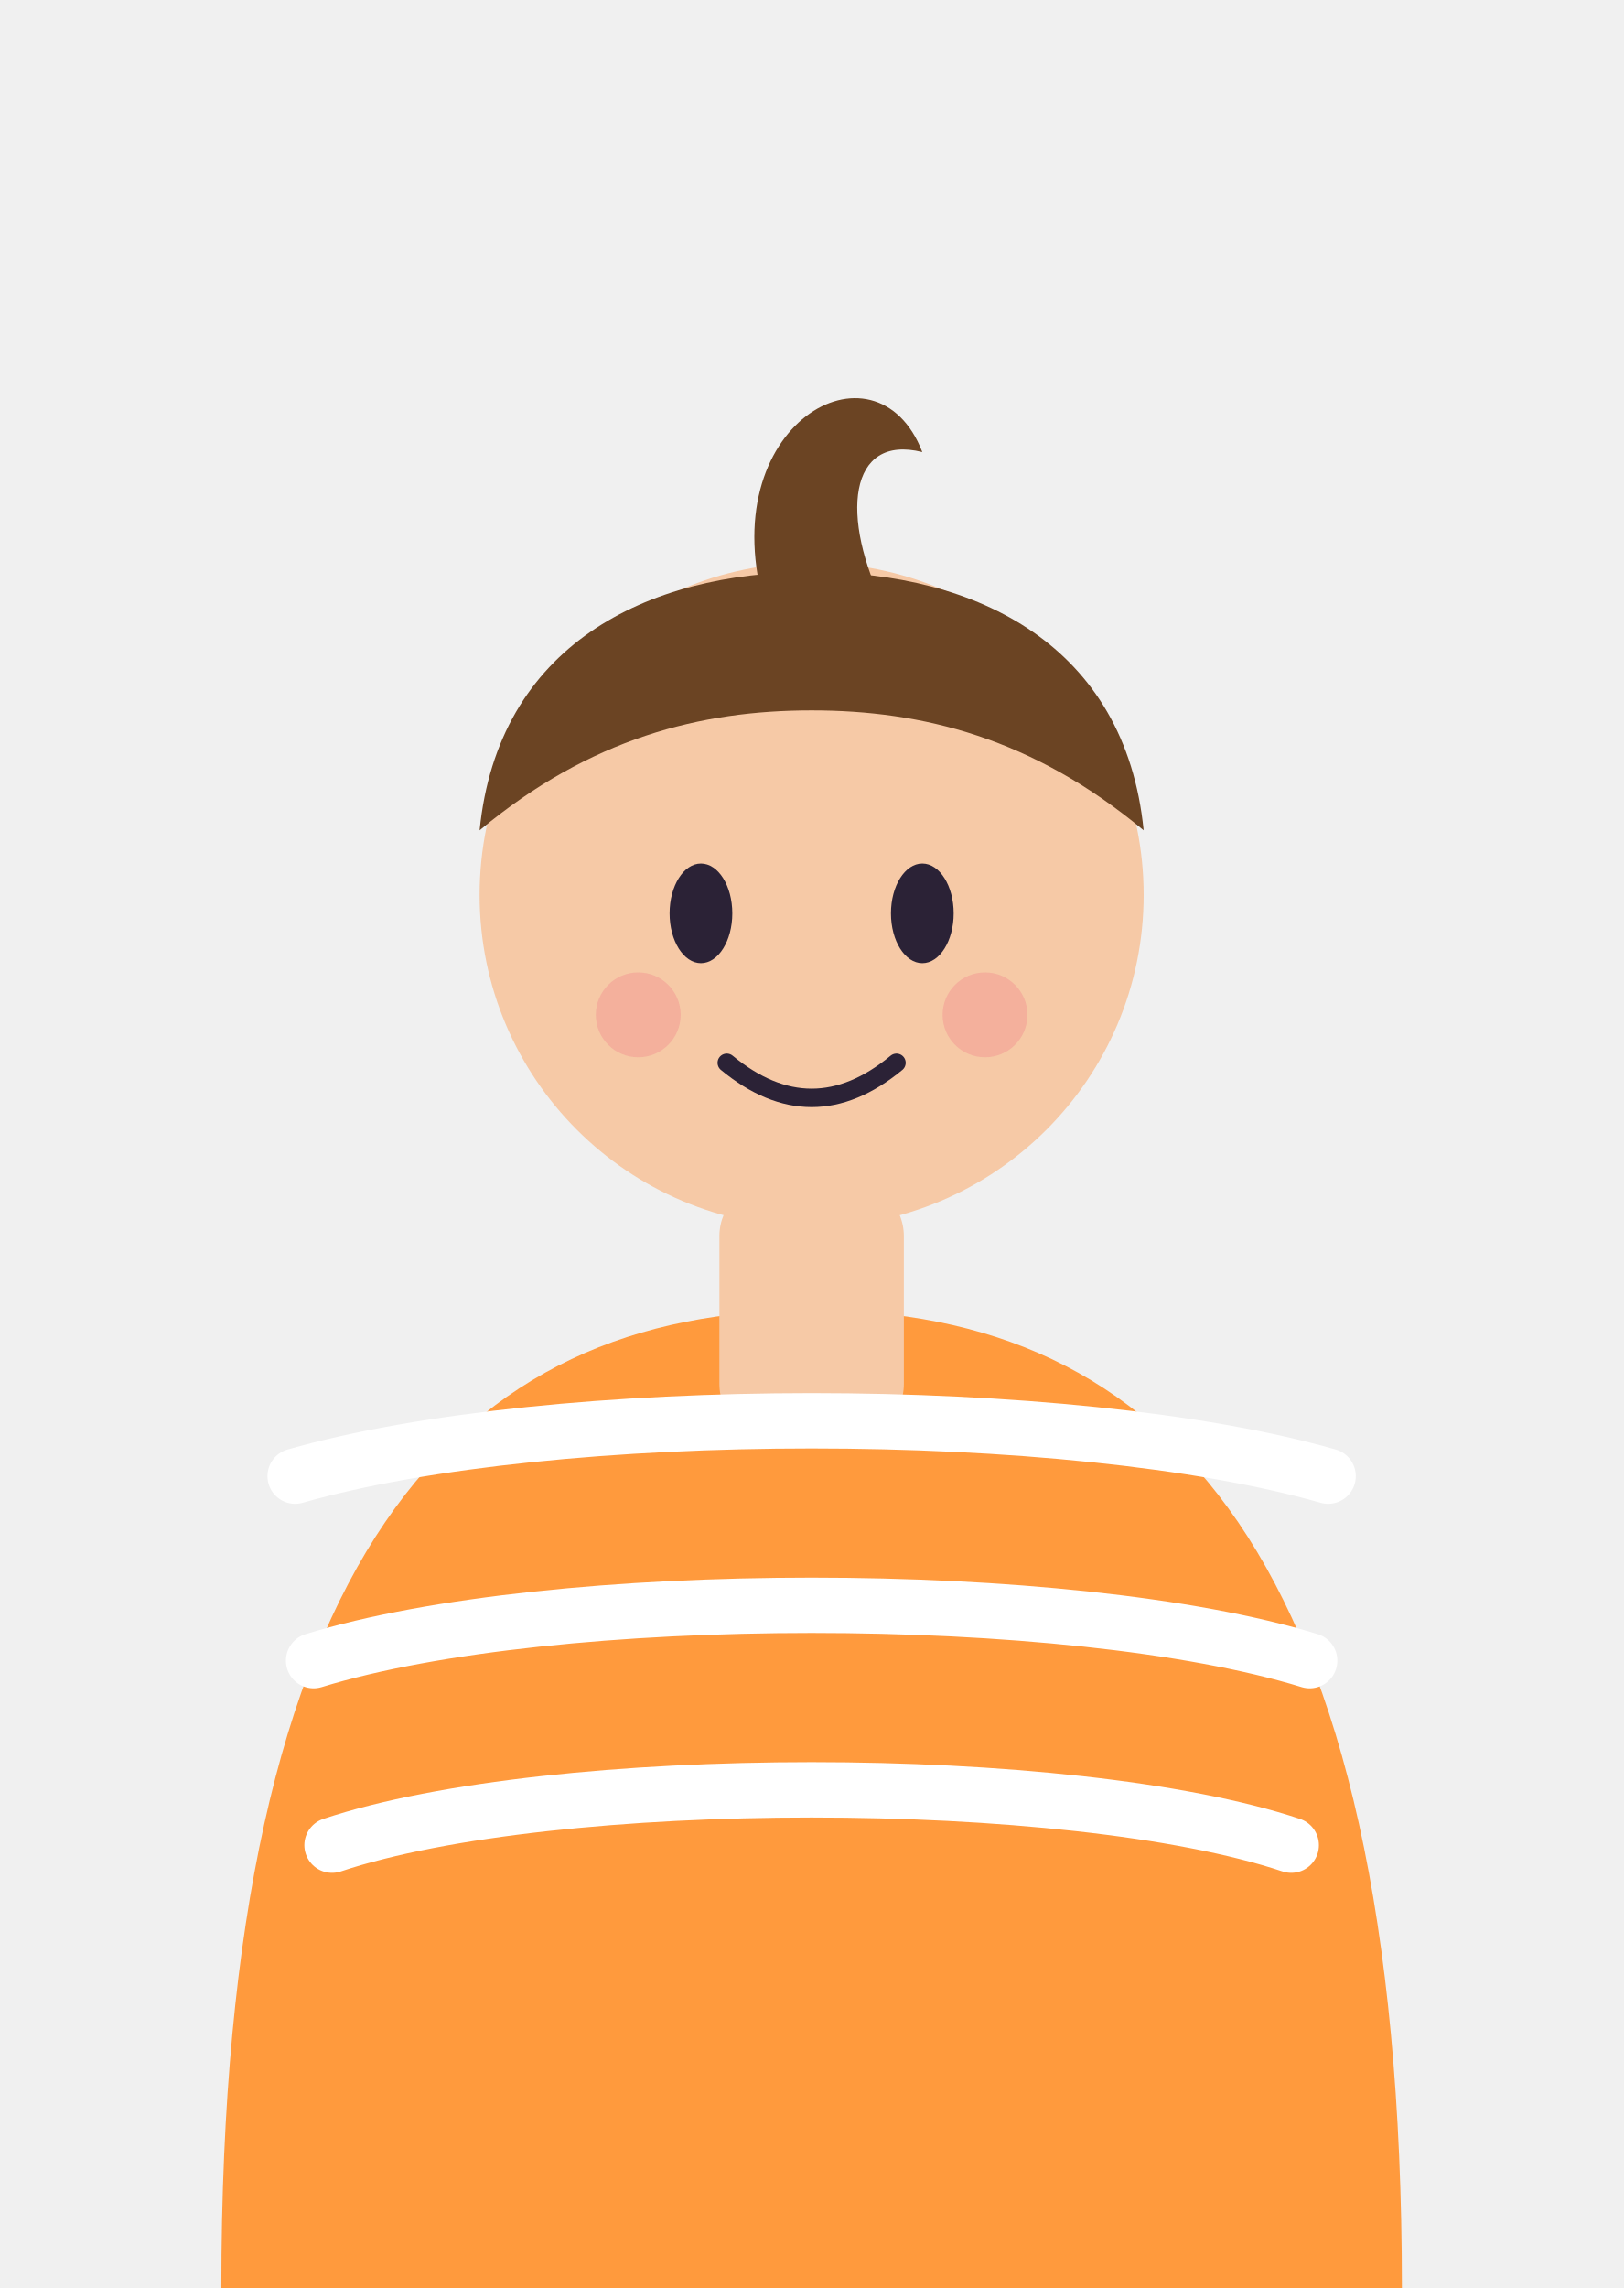
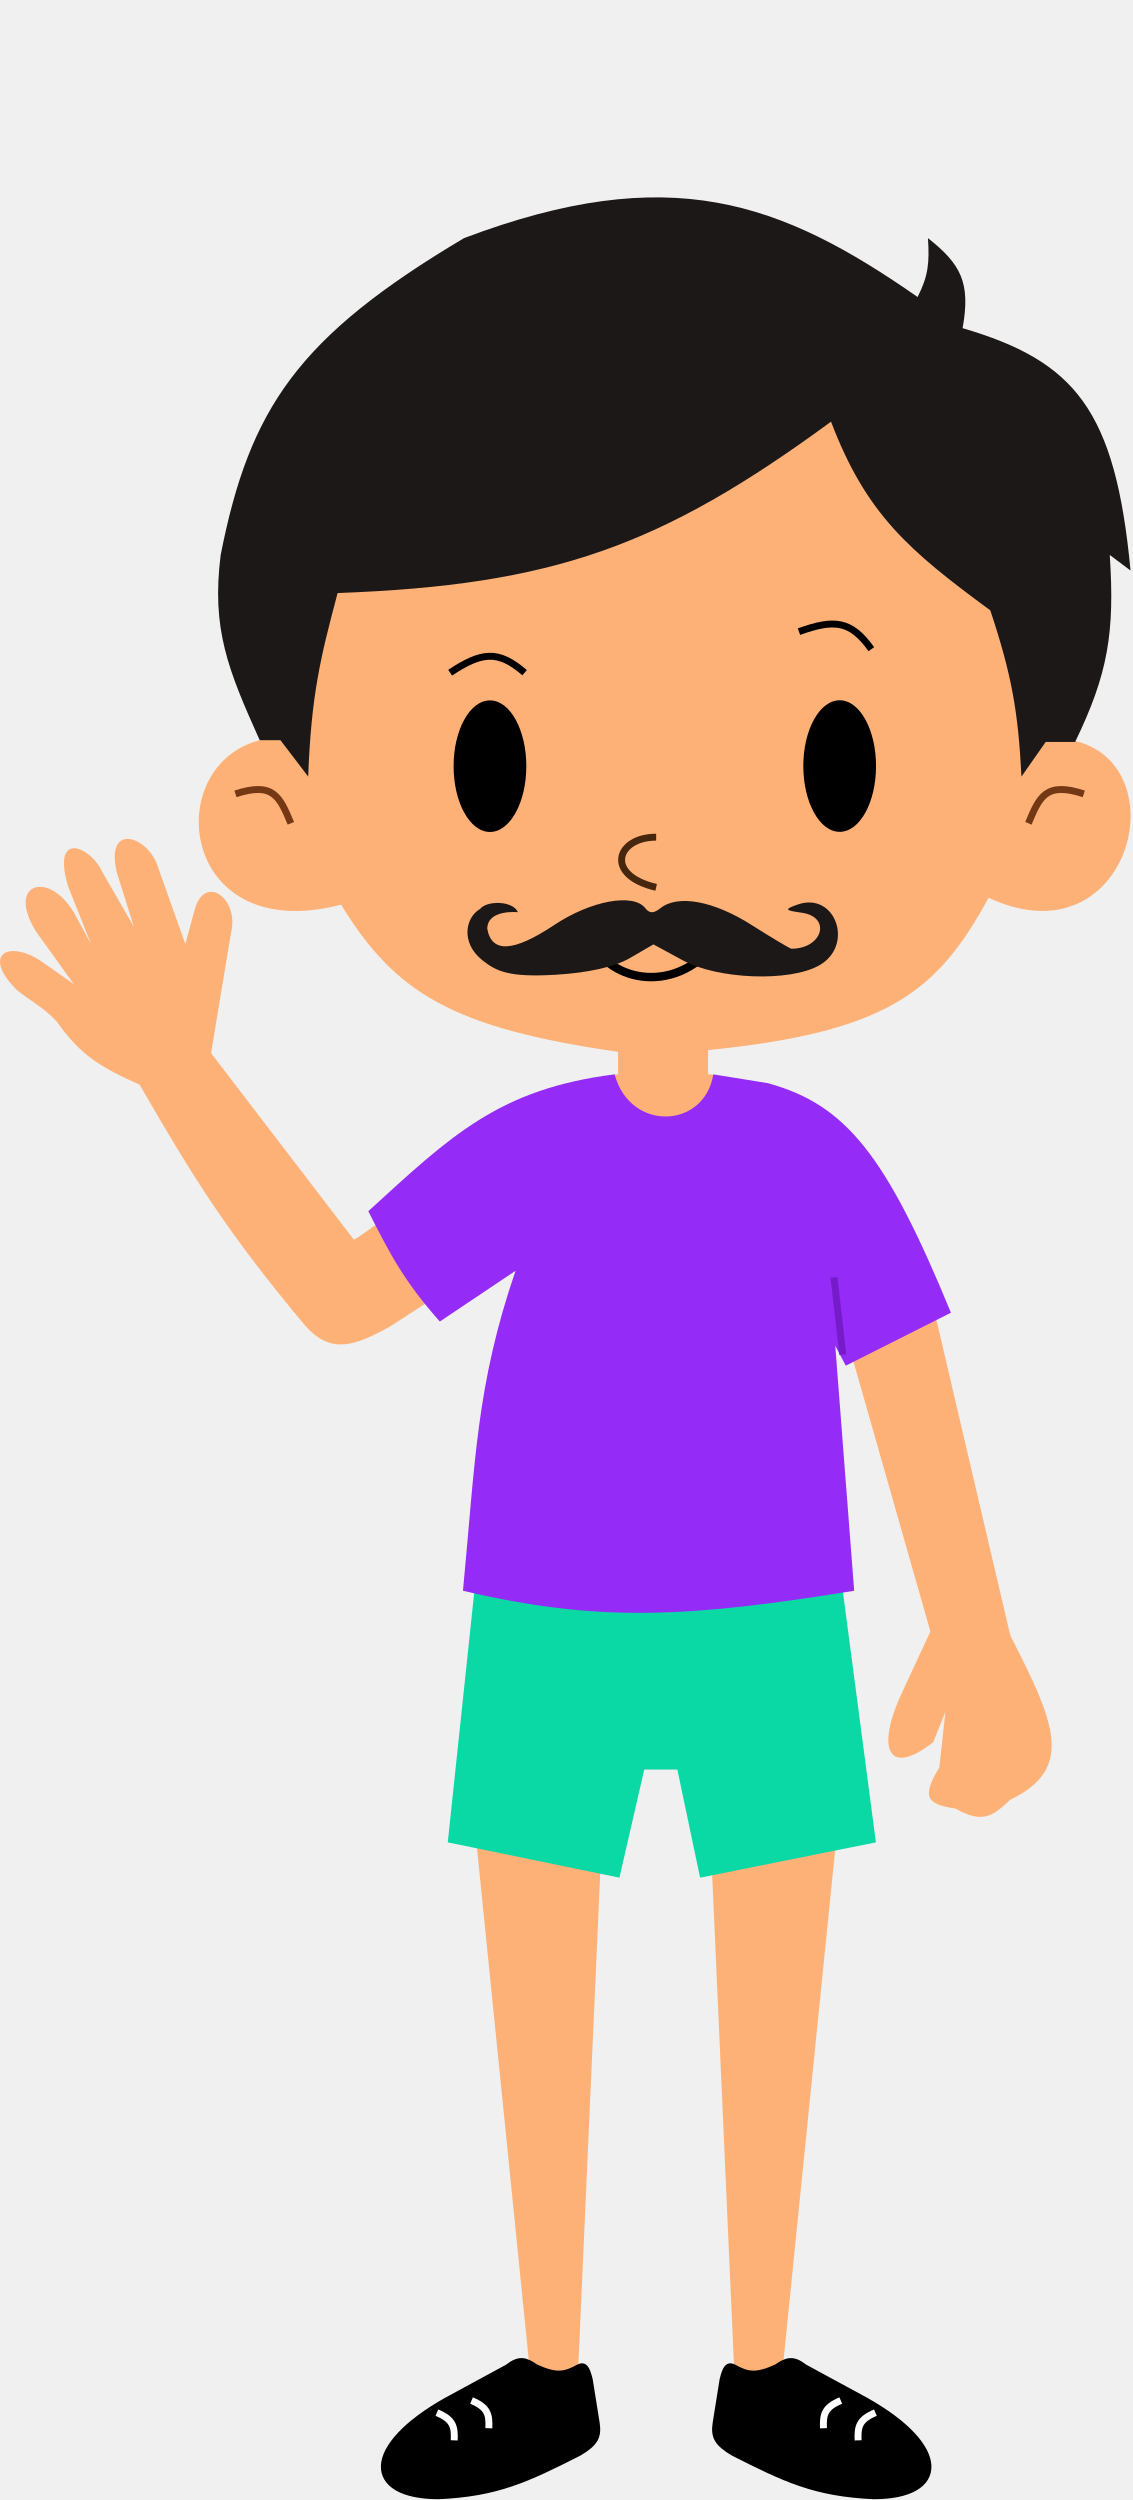
- <svg xmlns="http://www.w3.org/2000/svg" viewBox="-6 -10 88 124" fill="none">
-   <g transform="translate(0 -6)">
-     <path d="M6 120 C6 80 19 67 38 67 C57 67 70 80 70 120 Z" fill="#FF9A3D" />
+ <svg xmlns="http://www.w3.org/2000/svg" viewBox="0 0 327 722" fill="none">
+   <g transform="translate(0 57)">
+     <path d="M268.703 414.189L244.502 329.288L244.961 325.083L268.939 317.777L291.762 415.291C304.393 440.11 310.724 453.654 291.72 462.796C286.747 467.485 283.853 469.782 275.99 465.331C268.218 464.142 265.73 462.386 271.277 453.47L273.039 437.354L269.498 446.185C255.801 456.757 253.073 447.226 260.85 431.058L268.703 414.189Z" fill="#FDB177" />
+     <path d="M126.971 282.794C119.819 288.321 104.855 299.707 102.214 301.033L60.952 247.145L66.729 212.324C69.205 202.375 58.673 194.759 56.001 206.521L53.525 215.641L45.273 192.427C41.972 184.136 30.419 180.819 33.72 194.914L38.671 210.666L29.594 194.914C26.293 187.452 14.739 182.477 19.691 199.059L26.293 215.641L21.341 206.521C13.914 194.085 1.511 198.176 10.613 212.324L21.341 227.247L13.089 221.444C3.186 213.982 -5.891 218.128 4.837 228.905C8.963 232.222 12.556 233.886 16.39 238.025C23.161 247.632 28.872 251.167 40.322 256.264C56.296 283.974 66.015 299.37 88.185 325.905C95.612 334.195 102.389 331.833 112.942 325.905L141 307.665L126.971 282.794Z" fill="#FDB177" />
+     <path d="M153.183 629.273L137 469.273H174L166.683 633.773L160.183 636.273L153.183 629.273Z" fill="#FDB177" />
+     <path d="M126.683 663.773C105.683 663.773 105.048 649.775 129.183 636.273L146.683 626.773C150.059 624.124 151.75 624.759 154.683 626.773C160.488 629.427 163.105 629.083 167.183 626.773C168.625 626.064 169.297 626.708 170.183 630.273L172.183 642.773C172.736 646.498 172.004 648.423 167.183 651.273C152.044 658.958 143.491 663.001 126.683 663.773Z" fill="black" stroke-width="2" stroke="black" />
+     <path d="M126.183 639.773C130.94 641.789 131.325 643.822 131.183 647.773" stroke-width="2" stroke="white" />
+     <path d="M136.183 636.273C140.94 638.289 141.325 640.322 141.183 644.273" stroke-width="2" stroke="white" />
+     <path d="M225.817 629.273L242 469.273H205L212.317 633.773L218.817 636.273L225.817 629.273Z" fill="#FDB177" />
+     <path d="M252.317 663.773C273.317 663.773 273.952 649.775 249.817 636.273L232.317 626.773C228.941 624.124 227.25 624.759 224.317 626.773C218.512 629.427 215.895 629.083 211.817 626.773C210.375 626.064 209.703 626.708 208.817 630.273L206.817 642.773C206.264 646.498 206.996 648.423 211.817 651.273C226.956 658.958 235.509 663.001 252.317 663.773Z" fill="black" stroke-width="2" stroke="black" />
+     <path d="M252.817 639.773C248.06 641.789 247.675 643.822 247.817 647.773" stroke-width="2" stroke="white" />
+     <path d="M242.817 636.273C238.06 638.289 237.675 640.322 237.817 644.273" stroke-width="2" stroke="white" />
+     <path d="M118 45.273L77.5 156.273C45.964 161.174 50.5 216.773 98.5 204.273C114.146 229.699 130.268 239.794 178.5 246.773V253.273C176.865 253.291 176.402 253.719 176.5 255.273C178 268.273 201.5 272.273 206 255.273C206.617 253.592 206.236 253.185 204.5 253.273V246.273C256.308 241.044 270.76 229.467 285.5 202.273C329.5 222.773 343 153.773 301.5 156.273L271.5 45.273H118Z" fill="#FDB177" />
+     <ellipse cx="242.5" cy="164.237" rx="10.5" ry="19" fill="black" />
+     <ellipse cx="10.5" cy="19" rx="10.5" ry="19" transform="matrix(-1 0 0 1 152 145.273)" fill="black" />
+     <path d="M68 172.273C78.899 168.712 80.76 173.003 84 180.773" stroke-width="2" stroke="#743815" />
+     <path d="M313 172.273C302.101 168.712 300.24 173.003 297 180.773" stroke-width="2" stroke="#743815" />
+     <path d="M81 156.773H75C65.848 136.408 61.041 124.664 63.731 103.273C72.112 60.693 86.223 40.192 134 11.773C193.5 -10.727 225.5 1.273 265 28.773C268.162 22.574 268.431 18.767 268 11.773C277.417 19.229 280.4 24.534 278 37.773C310.434 47.328 322.117 61.253 326.5 107.773L320.5 103.273C321.964 125.697 320.031 137.575 310.5 157.273H302L295 167.273C294.036 148.529 292.228 138.029 286 119.273C262.316 101.878 250.122 91.388 240 64.773C190.789 100.885 159.687 111.982 97.5 114.273C92.528 132.96 89.904 143.635 89 167.273L81 156.773Z" fill="#1C1818" />
+     <path d="M189.5 184.773C178 184.773 174.5 195.773 189.5 199.273" stroke-width="2" stroke="#46260D" />
+     <path d="M129.313 475.075L137.079 401.779V394.768L242.807 397.954L252.962 475.075L202.188 485.273L195.617 454.042H186.06L178.892 485.273L129.313 475.075Z" fill="#0AD8A5" />
+     <path d="M106.368 292.79C130.114 271.117 144 257.5 177.5 253.273C182 270 203.5 269 206 253.273L221.784 255.823C244.34 262.038 255.9 276.575 274.632 322.11L244.259 337.406L241.222 331.67L246.689 402.419C198.518 410.158 173.008 411.637 133.703 402.419C137.277 365.04 137.535 343.132 148.89 309.999L127.021 324.659C116.792 313.076 112.959 305.823 106.368 292.79Z" fill="#942BF6" />
+     <path d="M240.852 311.911L243.401 334.218" stroke-width="2" stroke="#751BC9" />
+     <path d="M171 214.273C174.301 225.25 194.065 231.673 207.014 215.083" stroke-width="2.428" stroke="black" />
+     <path d="M130 137.273C138.967 131.358 143.752 130.549 151.5 137.273" stroke-width="2" stroke="black" />
+     <path d="M230.744 125.417C240.852 121.782 245.693 122.124 251.638 130.484" stroke-width="2" stroke="black" />
+     <path d="M139.284 220.299C132.977 215.267 134.402 207.952 138.622 205.524C140.609 203 148.17 203.093 149.567 206.442C149.567 206.442 140.728 205.524 140.728 211.251C141.989 218.325 148.324 217.963 160.043 210.152C170.611 203.109 182.916 200.835 186.365 205.286C187.566 206.836 188.787 206.836 190.73 205.286C195.762 201.272 206.045 203.151 216.978 210.083C222.97 213.881 228.181 216.991 228.561 216.991C237.598 216.991 240.208 207.802 231.516 206.589C226.59 205.902 226.446 205.627 230.307 204.251C241.28 200.34 246.863 216.063 236.546 221.827C227.935 226.639 207.308 225.851 197.144 220.323L188.713 215.738L181.896 219.701C177.524 222.243 169.797 223.971 160.356 224.515C147.13 225.279 143.44 223.614 139.284 220.299Z" fill="#1C1818" />
  </g>
-   <rect x="33" y="54" width="10" height="14" rx="3" fill="#F6C9A6" />
-   <circle cx="38" cy="38.5" r="18" fill="#F6C9A6" />
-   <ellipse cx="32" cy="39.5" rx="1.7" ry="2.7" fill="#2B2236" />
-   <ellipse cx="44" cy="39.5" rx="1.7" ry="2.7" fill="#2B2236" />
-   <circle cx="28.6" cy="45" r="2.3" fill="#F29A94" opacity=".55" />
-   <circle cx="47.4" cy="45" r="2.3" fill="#F29A94" opacity=".55" />
-   <path d="M33.4 47.6 Q38 51.4 42.6 47.6" stroke="#2B2236" stroke-width="1" stroke-linecap="round" fill="none" />
-   <g transform="translate(0 -6)">
-     <path d="M10 76 C24 72 52 72 66 76" stroke="#fff" stroke-width="3" stroke-linecap="round" />
-   </g>
-   <g transform="translate(0 -6)">
-     <path d="M11 86 C24 82 52 82 65 86" stroke="#fff" stroke-width="3" stroke-linecap="round" />
-   </g>
-   <g transform="translate(0 -6)">
-     <path d="M12 96 C24 92 52 92 64 96" stroke="#fff" stroke-width="3" stroke-linecap="round" />
-   </g>
-   <path d="M20 35 C21 25 29 21 38 21 C47 21 55 25 56 35 C50 30 44 28.5 38 28.5 C32 28.5 26 30 20 35Z" fill="#6B4423" />
-   <path d="M35.5 23 C32.5 13 41.5 8 44 14.5 C40 13.5 39.5 18 42 23Z" fill="#6B4423" />
</svg>
